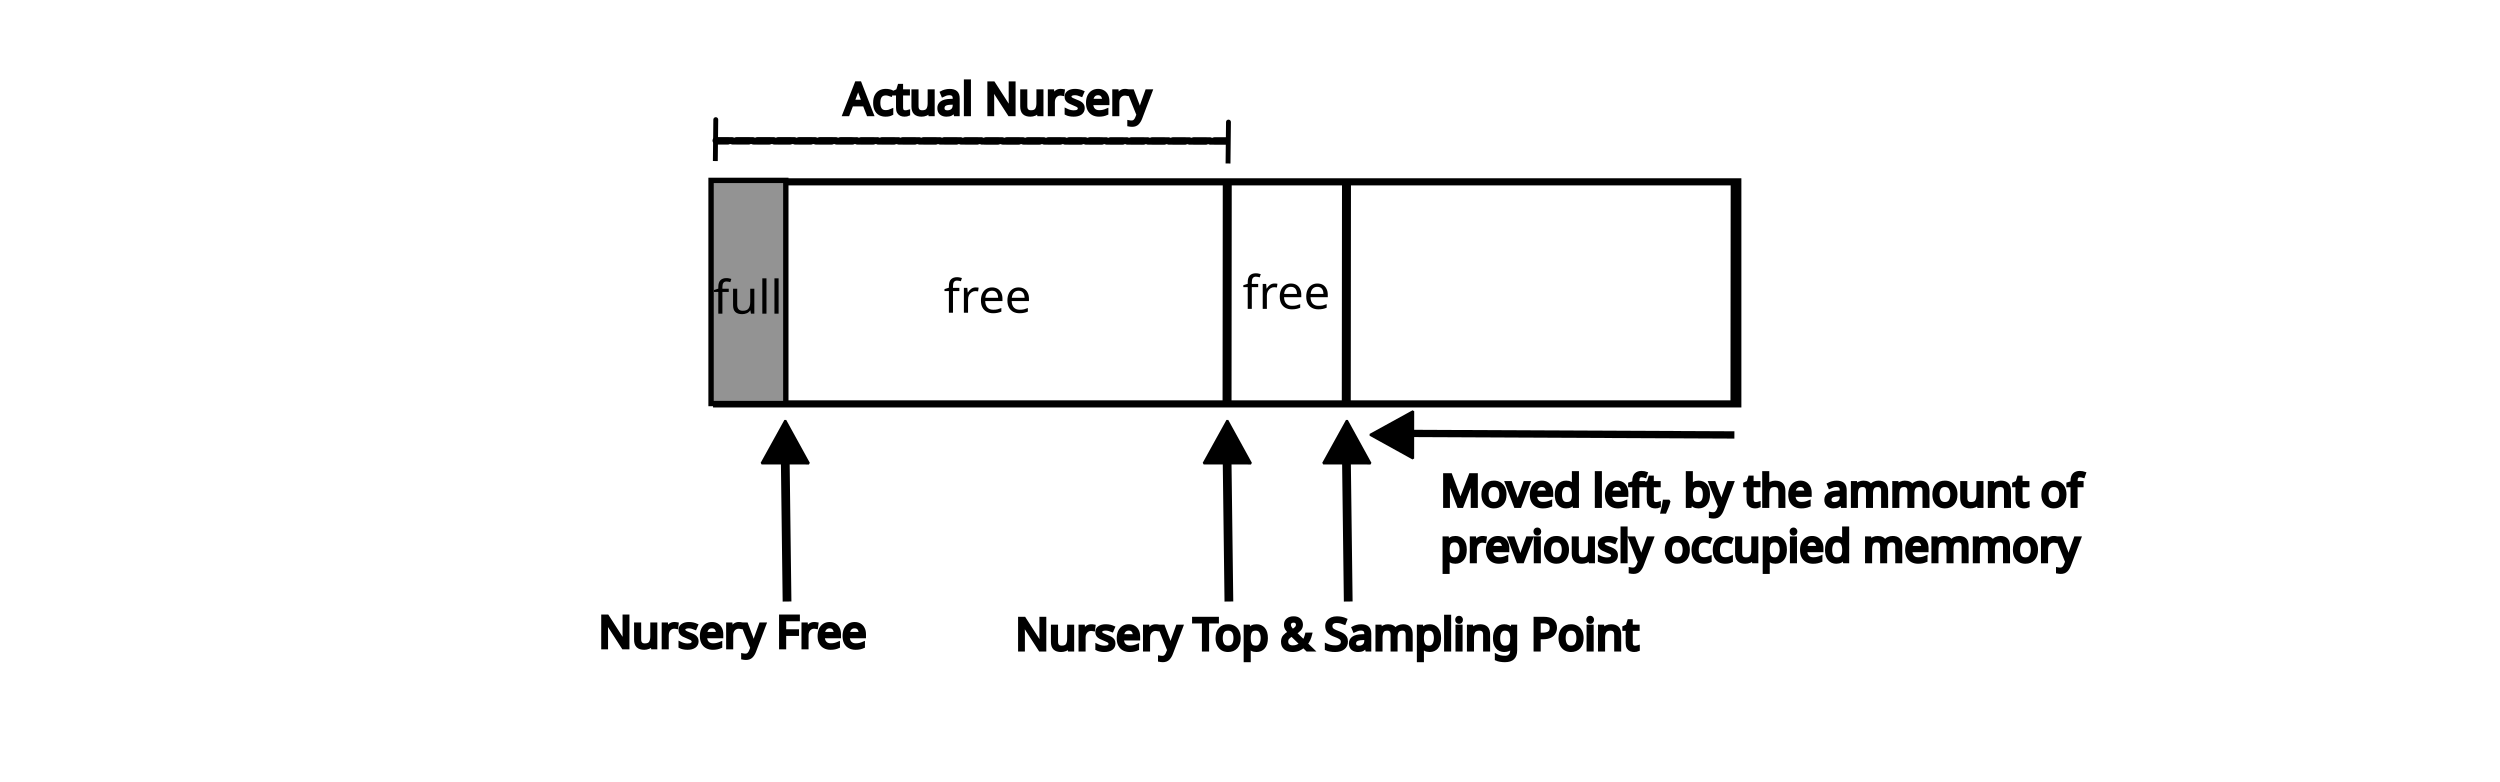
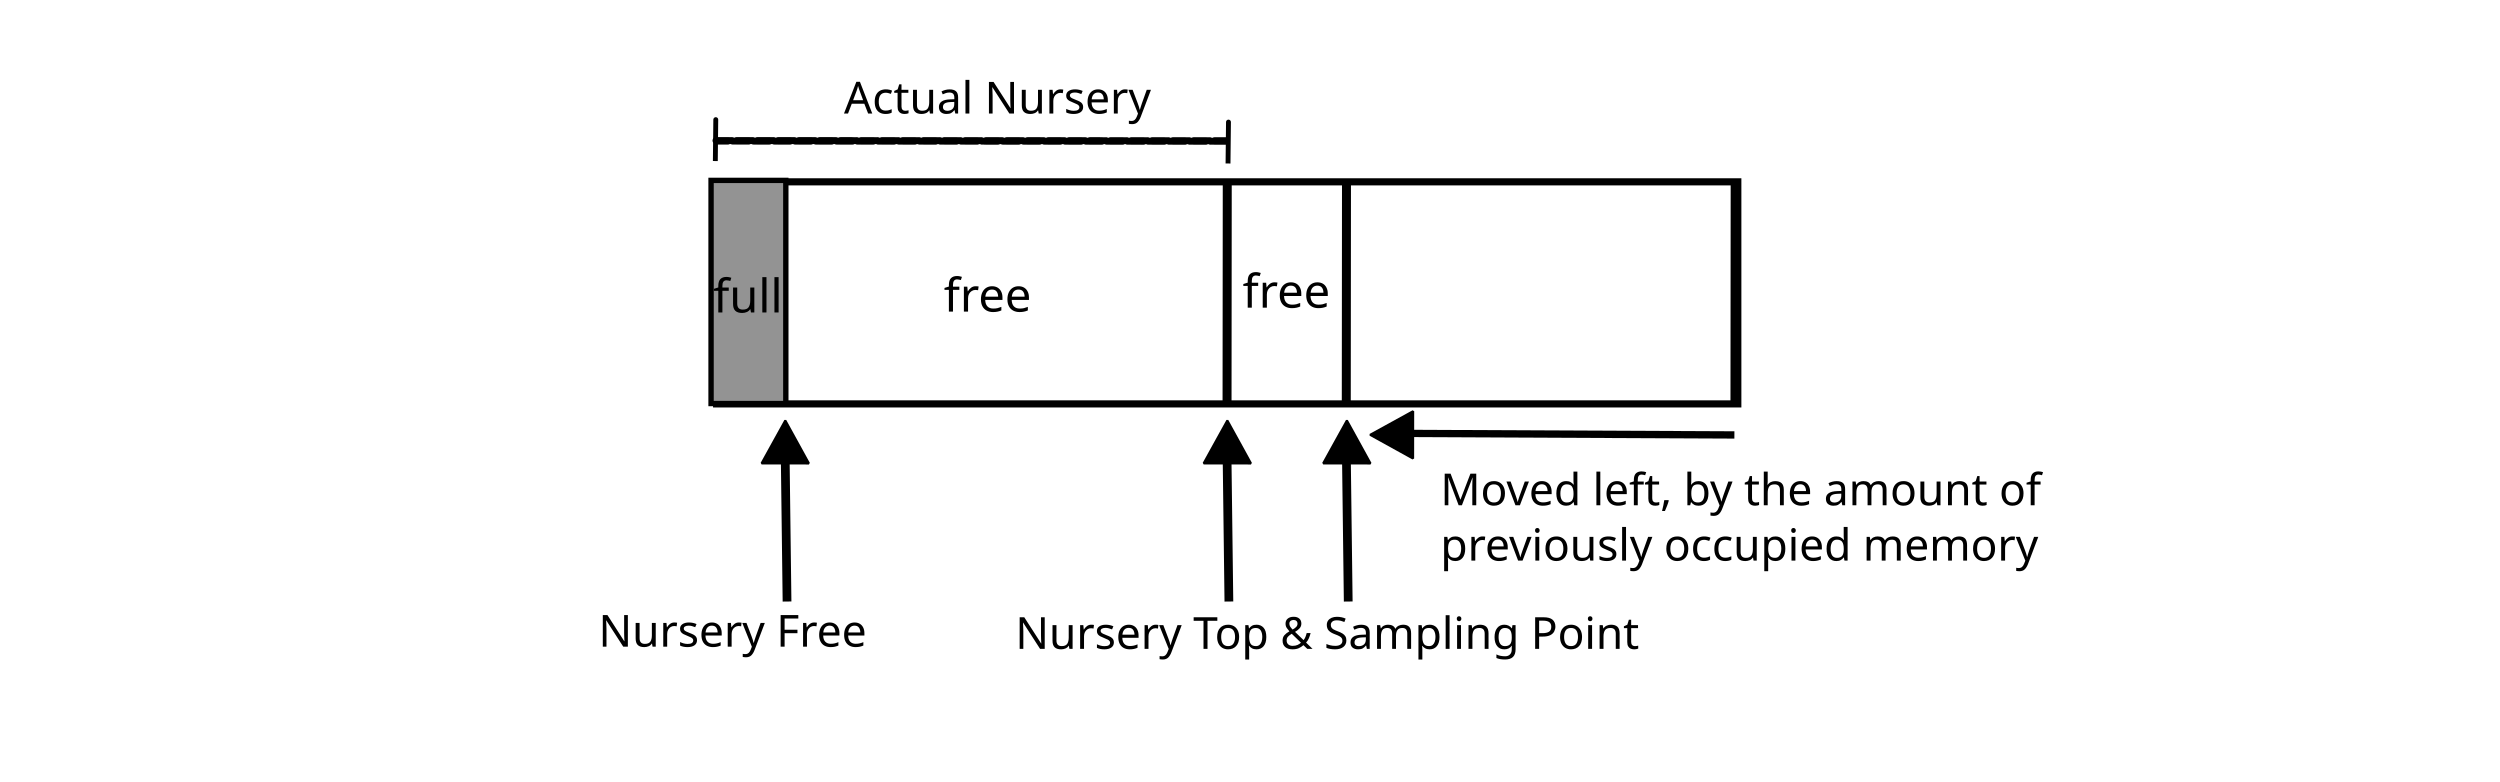
<svg xmlns="http://www.w3.org/2000/svg" width="1280" height="400" viewBox="0 0 338.667 105.833" version="1.1" id="svg1">
  <defs id="defs1">
    <rect x="374.8" y="94.268" width="244.188" height="54.516" id="rect12" />
    <rect x="106.813" y="67.461" width="44.974" height="40.155" id="rect7" />
    <rect x="1025.59" y="68.146" width="110.169" height="89.725" id="rect11" />
    <rect x="219.201" y="111.304" width="728.021" height="69.281" id="rect10" />
    <rect x="252.138" y="102.218" width="657.604" height="69.281" id="rect9" />
    <rect x="757.326" y="520.411" width="274.661" height="40.155" id="rect8" />
    <rect x="1022.35" y="510.773" width="116.45" height="114.041" id="rect6" />
    <rect x="768.569" y="497.121" width="101.994" height="141.346" id="rect5" />
    <rect x="1121.131" y="441.706" width="3.212" height="33.73" id="rect4" />
    <rect x="852.895" y="425.644" width="317.226" height="32.927" id="rect3" />
    <rect x="552.936" y="439.297" width="207.2" height="34.533" id="rect22" />
    <rect x="652" y="231" width="110" height="98" id="rect21" />
    <rect x="192.687" y="244.659" width="141.068" height="25.456" id="rect20" />
    <rect x="204" y="230" width="346" height="54" id="rect18" />
    <linearGradient id="swatch18">
      <stop style="stop-color:#000000;stop-opacity:1;" offset="0" id="stop18" />
    </linearGradient>
    <clipPath clipPathUnits="userSpaceOnUse" id="clipPath5">
      <path id="path5" style="stroke-width:0.1;stroke-linecap:square;paint-order:markers fill stroke;stop-color:#000000" d="M 438.251,553.764 H 1298.121 V 755.159 H 438.251 Z" />
    </clipPath>
    <rect x="192.687" y="244.659" width="141.068" height="25.456" id="rect20-4" />
    <rect x="192.687" y="244.659" width="141.068" height="25.456" id="rect20-1" />
    <rect x="552.936" y="439.297" width="207.2" height="34.533" id="rect22-9" />
    <rect x="552.936" y="439.297" width="207.2" height="34.533" id="rect22-4" />
    <rect x="552.936" y="439.297" width="207.2" height="34.533" id="rect22-5" />
    <rect x="192.687" y="244.659" width="141.068" height="25.456" id="rect20-42" />
    <rect x="192.687" y="244.659" width="141.068" height="25.456" id="rect20-4-3" />
    <rect x="757.326" y="520.411" width="274.661" height="40.155" id="rect8-8" />
    <rect x="192.687" y="244.659" width="141.068" height="25.456" id="rect20-4-4" />
    <rect x="757.326" y="520.411" width="274.661" height="40.155" id="rect8-8-0" />
    <rect x="757.326" y="520.411" width="274.661" height="40.155" id="rect8-8-3" />
    <rect x="757.326" y="520.411" width="274.661" height="40.155" id="rect8-8-6" />
    <rect x="757.326" y="520.411" width="371.837" height="43.368" id="rect8-8-0-4" />
    <rect x="757.326" y="520.411" width="274.661" height="40.155" id="rect8-8-0-8" />
    <rect x="757.326" y="520.411" width="274.661" height="40.155" id="rect8-8-0-9" />
    <rect x="192.687" y="244.659" width="141.068" height="25.456" id="rect20-4-6" />
    <rect x="192.687" y="244.659" width="141.068" height="25.456" id="rect20-4-9" />
    <rect x="192.687" y="244.659" width="141.068" height="25.456" id="rect20-4-0" />
    <rect x="757.326" y="520.411" width="274.661" height="40.155" id="rect8-8-4" />
    <rect x="757.326" y="520.411" width="364.609" height="106.813" id="rect8-8-4-0" />
    <rect x="192.687" y="244.659" width="141.068" height="25.456" id="rect20-4-40" />
  </defs>
  <g id="layer1">
    <text xml:space="preserve" style="font-size:3.175px;text-align:start;writing-mode:lr-tb;direction:ltr;text-anchor:start;fill:#0000b0;fill-opacity:1;stroke-width:0.265" x="44.277" y="50.472" id="text1">
      <tspan id="tspan1" style="fill:#ff00b0;fill-opacity:1;stroke-width:0.265" x="44.277" y="50.472" />
    </text>
    <rect style="fill:none;fill-opacity:1;stroke-width:7.938;stroke-dasharray:none" id="rect1" width="280.017" height="48.507" x="45.2" y="55.673" />
    <rect style="fill:none;fill-opacity:1;stroke:#000000;stroke-width:0.966;stroke-dasharray:none;stroke-opacity:1" id="rect2" width="138.34" height="30.083" x="97.076" y="24.632" />
    <text xml:space="preserve" transform="scale(0.2645833)" id="text18" style="text-align:start;writing-mode:lr-tb;direction:ltr;white-space:pre;shape-inside:url(#rect18);display:inline;fill:none;fill-opacity:1;stroke:#00aa00;stroke-width:7;stroke-dasharray:none;stroke-opacity:1" />
    <text xml:space="preserve" style="font-size:3.175px;text-align:start;writing-mode:lr-tb;direction:ltr;text-anchor:start;fill:#000000;fill-opacity:1;stroke:none;stroke-width:1.852;stroke-dasharray:none;stroke-opacity:1" x="57.623" y="66.042" id="text19">
      <tspan id="tspan19" style="fill:#000000;fill-opacity:1;stroke:none;stroke-width:1.852" x="57.623" y="66.042" />
    </text>
    <path style="fill:#000000;fill-opacity:1;stroke:#000000;stroke-width:1.185;stroke-dasharray:none;stroke-opacity:1" d="m 106.33,58.814 c 0.287,22.672 0.287,22.672 0.287,22.672 z" id="path22" />
    <text xml:space="preserve" transform="scale(0.2645833)" id="text4" style="font-style:normal;font-variant:normal;font-weight:normal;font-stretch:normal;font-size:22.667px;font-family:sans-serif;-inkscape-font-specification:'sans-serif, Normal';font-variant-ligatures:normal;font-variant-caps:normal;font-variant-numeric:normal;font-variant-east-asian:normal;text-align:start;writing-mode:lr-tb;direction:ltr;white-space:pre;shape-inside:url(#rect4);display:inline;fill:#000000;stroke:#000000;stroke-width:1.621;stroke-dasharray:none;stroke-dashoffset:18.66" />
    <text xml:space="preserve" transform="scale(0.2645833)" id="text9" style="font-style:normal;font-variant:normal;font-weight:normal;font-stretch:normal;font-size:22.667px;font-family:sans-serif;-inkscape-font-specification:'sans-serif, Normal';font-variant-ligatures:normal;font-variant-caps:normal;font-variant-numeric:normal;font-variant-east-asian:normal;text-align:start;writing-mode:lr-tb;direction:ltr;white-space:pre;shape-inside:url(#rect9);display:inline;fill:#000000;stroke:#000000;stroke-width:1.621;stroke-dasharray:none;stroke-dashoffset:18.66" />
    <rect style="fill:#939393;fill-opacity:1;stroke:#000000;stroke-width:0.726;stroke-dasharray:none;stroke-opacity:1" id="rect2-7" width="10.127" height="30.23" x="96.325" y="24.436" />
-     <text xml:space="preserve" transform="matrix(0.2645833,0,0,0.2645833,-119.2982,-55.39815)" id="text8-2" style="font-style:normal;font-variant:normal;font-weight:normal;font-stretch:normal;font-size:22.667px;font-family:sans-serif;-inkscape-font-specification:'sans-serif, Normal';font-variant-ligatures:normal;font-variant-caps:normal;font-variant-numeric:normal;font-variant-east-asian:normal;text-align:start;writing-mode:lr-tb;direction:ltr;white-space:pre;shape-inside:url(#rect8-8);display:inline;fill:#000000;stroke:#000000;stroke-width:1.621;stroke-dasharray:none;stroke-dashoffset:18.66">
-       <tspan x="757.326" y="541.034" id="tspan10">Nursery Free</tspan>
+     <text xml:space="preserve" transform="matrix(0.2645833,0,0,0.2645833,-119.2982,-55.39815)" id="text8-2" style="font-style:normal;font-variant:normal;font-weight:normal;font-stretch:normal;font-size:22.667px;font-family:sans-serif;-inkscape-font-specification:'sans-serif, Normal';font-variant-ligatures:normal;font-variant-caps:normal;font-variant-numeric:normal;font-variant-east-asian:normal;text-align:start;writing-mode:lr-tb;direction:ltr;white-space:pre;shape-inside:url(#rect8-8);display:inline;fill:#000000;stroke:none;stroke-width:1.621;stroke-dasharray:none;stroke-dashoffset:18.66">
+       <tspan x="757.326" y="540.465" id="tspan2">Nursery Free</tspan>
    </text>
    <text xml:space="preserve" transform="matrix(0.5302038,0,0,0.5245003,-5.553817,-91.55923)" id="text20-5-1" style="font-style:normal;font-variant:normal;font-weight:normal;font-stretch:normal;font-size:12px;font-family:sans-serif;-inkscape-font-specification:'sans-serif, Normal';font-variant-ligatures:normal;font-variant-caps:normal;font-variant-numeric:normal;font-variant-east-asian:normal;text-align:start;writing-mode:lr-tb;direction:ltr;white-space:pre;shape-inside:url(#rect20-4-4);display:inline;fill:#000000;fill-opacity:1;stroke:none;stroke-width:7;stroke-dasharray:none;stroke-opacity:1">
-       <tspan x="192.688" y="255.577" id="tspan11">full</tspan>
+       <tspan x="192.688" y="255.275" id="tspan3">full</tspan>
    </text>
    <path style="fill:#939393;stroke:#000000;stroke-width:1.216;stroke-dashoffset:18.66" d="m 166.224,54.753 0.028,-29.928 z" id="path1" />
    <path style="fill:#939393;stroke:#000000;stroke-width:1.216;stroke-dashoffset:18.66" d="m 182.376,54.535 0.028,-29.928 z" id="path1-0" />
    <path style="fill:#939393;stroke:#000000;stroke-width:1.216;stroke-dashoffset:18.66" d="m 235.029,54.404 0.028,-29.928 z" id="path1-1" />
-     <text xml:space="preserve" transform="matrix(0.2645833,0,0,0.2645833,-62.82779,-55.09664)" id="text8-2-0-6" style="font-style:normal;font-variant:normal;font-weight:normal;font-stretch:normal;font-size:22.667px;font-family:sans-serif;-inkscape-font-specification:'sans-serif, Normal';font-variant-ligatures:normal;font-variant-caps:normal;font-variant-numeric:normal;font-variant-east-asian:normal;text-align:start;writing-mode:lr-tb;direction:ltr;white-space:pre;shape-inside:url(#rect8-8-0-4);display:inline;fill:#000000;stroke:#000000;stroke-width:1.621;stroke-dasharray:none;stroke-dashoffset:18.66">
-       <tspan x="757.326" y="541.034" id="tspan12">Nursery Top &amp; Sampling Point</tspan>
+     <text xml:space="preserve" transform="matrix(0.2645833,0,0,0.2645833,-62.82779,-55.09664)" id="text8-2-0-6" style="font-style:normal;font-variant:normal;font-weight:normal;font-stretch:normal;font-size:22.667px;font-family:sans-serif;-inkscape-font-specification:'sans-serif, Normal';font-variant-ligatures:normal;font-variant-caps:normal;font-variant-numeric:normal;font-variant-east-asian:normal;text-align:start;writing-mode:lr-tb;direction:ltr;white-space:pre;shape-inside:url(#rect8-8-0-4);display:inline;fill:#000000;stroke:none;stroke-width:1.621;stroke-dasharray:none;stroke-dashoffset:18.66">
+       <tspan x="757.326" y="540.465" id="tspan4">Nursery Top &amp; Sampling Point</tspan>
    </text>
    <text xml:space="preserve" transform="matrix(0.5302038,0,0,0.5245003,25.68344,-91.68199)" id="text20-5-5" style="font-style:normal;font-variant:normal;font-weight:normal;font-stretch:normal;font-size:12px;font-family:sans-serif;-inkscape-font-specification:'sans-serif, Normal';font-variant-ligatures:normal;font-variant-caps:normal;font-variant-numeric:normal;font-variant-east-asian:normal;text-align:start;writing-mode:lr-tb;direction:ltr;white-space:pre;shape-inside:url(#rect20-4-6);display:inline;fill:#000000;fill-opacity:1;stroke:none;stroke-width:7;stroke-dasharray:none;stroke-opacity:1">
-       <tspan x="192.688" y="255.577" id="tspan13">free</tspan>
+       <tspan x="192.688" y="255.275" id="tspan5">free</tspan>
    </text>
    <text xml:space="preserve" transform="scale(0.2645833)" id="text2" style="font-size:22.667px;font-family:sans-serif;-inkscape-font-specification:'sans-serif, Normal';text-align:start;writing-mode:lr-tb;direction:ltr;white-space:pre;shape-inside:url(#rect12);display:inline;fill:#939393;stroke:#000000;stroke-width:10;stroke-dashoffset:18.66" />
-     <text xml:space="preserve" transform="matrix(0.2645833,0,0,0.2645833,-86.04237,-127.6199)" id="text8-2-2" style="font-style:normal;font-variant:normal;font-weight:normal;font-stretch:normal;font-size:22.667px;font-family:sans-serif;-inkscape-font-specification:'sans-serif, Normal';font-variant-ligatures:normal;font-variant-caps:normal;font-variant-numeric:normal;font-variant-east-asian:normal;text-align:start;writing-mode:lr-tb;direction:ltr;white-space:pre;shape-inside:url(#rect8-8-4);display:inline;fill:#000000;stroke:#000000;stroke-width:1.621;stroke-dasharray:none;stroke-dashoffset:18.66">
-       <tspan x="757.326" y="541.034" id="tspan14">Actual Nursery</tspan>
+     <text xml:space="preserve" transform="matrix(0.2645833,0,0,0.2645833,-86.04237,-127.6199)" id="text8-2-2" style="font-style:normal;font-variant:normal;font-weight:normal;font-stretch:normal;font-size:22.667px;font-family:sans-serif;-inkscape-font-specification:'sans-serif, Normal';font-variant-ligatures:normal;font-variant-caps:normal;font-variant-numeric:normal;font-variant-east-asian:normal;text-align:start;writing-mode:lr-tb;direction:ltr;white-space:pre;shape-inside:url(#rect8-8-4);display:inline;fill:#000000;stroke:none;stroke-width:1.621;stroke-dasharray:none;stroke-dashoffset:18.66">
+       <tspan x="757.326" y="540.465" id="tspan6">Actual Nursery</tspan>
    </text>
    <path style="fill:#939393;stroke:#000000;stroke-width:0.938;stroke-linecap:round;stroke-linejoin:bevel;stroke-dasharray:1.877, 0.938;stroke-dashoffset:3.379" d="M 97.017,19.114 166.488,19.133 Z" id="path13" />
    <path style="fill:#939393;stroke:#000000;stroke-width:0.66;stroke-linecap:round;stroke-linejoin:bevel;stroke-dasharray:1.32, 0.66;stroke-dashoffset:2.376" d="m 96.964,16.205 -0.061,5.611 z" id="path13-1-1" />
    <path style="fill:#939393;stroke:#000000;stroke-width:0.66;stroke-linecap:round;stroke-linejoin:bevel;stroke-dasharray:1.32, 0.66;stroke-dashoffset:2.376" d="m 166.417,16.536 -0.061,5.611 z" id="path13-1-1-4" />
    <path style="fill:#939393;stroke:#000000;stroke-width:0.938;stroke-linecap:round;stroke-linejoin:bevel;stroke-dasharray:1.877, 0.938;stroke-dashoffset:3.379" d="m 166.123,19.064 -69.471,-0.019 z" id="path13-1" />
-     <text xml:space="preserve" transform="matrix(0.2645833,0,0,0.2645833,-5.249593,-74.5514)" id="text8-2-2-2" style="font-style:normal;font-variant:normal;font-weight:normal;font-stretch:normal;font-size:22.667px;font-family:sans-serif;-inkscape-font-specification:'sans-serif, Normal';font-variant-ligatures:normal;font-variant-caps:normal;font-variant-numeric:normal;font-variant-east-asian:normal;text-align:start;writing-mode:lr-tb;direction:ltr;white-space:pre;shape-inside:url(#rect8-8-4-0);display:inline;fill:#000000;stroke:#000000;stroke-width:1.621;stroke-dasharray:none;stroke-dashoffset:18.66">
-       <tspan x="757.326" y="541.034" id="tspan15">Moved left, by the ammount of </tspan>
-       <tspan x="757.326" y="569.367" id="tspan16">previously occupied memmory</tspan>
+     <text xml:space="preserve" transform="matrix(0.2645833,0,0,0.2645833,-5.249593,-74.5514)" id="text8-2-2-2" style="font-style:normal;font-variant:normal;font-weight:normal;font-stretch:normal;font-size:22.667px;font-family:sans-serif;-inkscape-font-specification:'sans-serif, Normal';font-variant-ligatures:normal;font-variant-caps:normal;font-variant-numeric:normal;font-variant-east-asian:normal;text-align:start;writing-mode:lr-tb;direction:ltr;white-space:pre;shape-inside:url(#rect8-8-4-0);display:inline;fill:#000000;stroke:none;stroke-width:1.621;stroke-dasharray:none;stroke-dashoffset:18.66">
+       <tspan x="757.326" y="540.465" id="tspan7">Moved left, by the amount of </tspan>
+       <tspan x="757.326" y="568.798" id="tspan8">previously occupied memory</tspan>
    </text>
    <path style="fill:#939393;stroke:#000000;stroke-width:0.992;stroke-linecap:round;stroke-linejoin:bevel;stroke-dasharray:none;stroke-dashoffset:12.769" d="m 189.166,58.707 45.787,0.213 z" id="path2" />
    <text xml:space="preserve" transform="matrix(0.5302038,0,0,0.5245003,66.16467,-92.21116)" id="text20-5-18" style="font-style:normal;font-variant:normal;font-weight:normal;font-stretch:normal;font-size:12px;font-family:sans-serif;-inkscape-font-specification:'sans-serif, Normal';font-variant-ligatures:normal;font-variant-caps:normal;font-variant-numeric:normal;font-variant-east-asian:normal;text-align:start;writing-mode:lr-tb;direction:ltr;white-space:pre;shape-inside:url(#rect20-4-40);display:inline;fill:#000000;fill-opacity:1;stroke:none;stroke-width:7;stroke-dasharray:none;stroke-opacity:1">
-       <tspan x="192.688" y="255.577" id="tspan17">free</tspan>
+       <tspan x="192.688" y="255.275" id="tspan9">free</tspan>
    </text>
    <path style="fill:#000000;fill-opacity:1;stroke:#000000;stroke-width:1.323;stroke-linecap:round;stroke-linejoin:bevel;stroke-dashoffset:12.769" id="path6-5" d="M 45.011,123.544 19.477,108.762 45.046,94.04 Z" transform="matrix(0,0.2273704,-0.2172523,0,130.0113,52.53222)" />
    <path style="fill:#000000;fill-opacity:1;stroke:#000000;stroke-width:1.185;stroke-dasharray:none;stroke-opacity:1" d="m 166.187,58.814 c 0.287,22.672 0.287,22.672 0.287,22.672 z" id="path22-5" />
    <path style="fill:#000000;fill-opacity:1;stroke:#000000;stroke-width:1.323;stroke-linecap:round;stroke-linejoin:bevel;stroke-dashoffset:12.769" id="path6-5-0" d="M 45.011,123.544 19.477,108.762 45.046,94.04 Z" transform="matrix(0,0.2273704,-0.2172523,0,189.895,52.53222)" />
    <path style="fill:#000000;fill-opacity:1;stroke:#000000;stroke-width:1.185;stroke-dasharray:none;stroke-opacity:1" d="m 182.353,58.814 c 0.287,22.672 0.287,22.672 0.287,22.672 z" id="path22-5-5" />
    <path style="fill:#000000;fill-opacity:1;stroke:#000000;stroke-width:1.323;stroke-linecap:round;stroke-linejoin:bevel;stroke-dashoffset:12.769" id="path6-5-0-0" d="M 45.011,123.544 19.477,108.762 45.046,94.04 Z" transform="matrix(0,0.2273704,-0.2172523,0,206.0875,52.53222)" />
    <path style="fill:#000000;fill-opacity:1;stroke:#000000;stroke-width:1.323;stroke-linecap:round;stroke-linejoin:bevel;stroke-dashoffset:12.769" id="path6-5-0-0-6" d="M 45.011,123.544 19.477,108.762 45.046,94.04 Z" transform="matrix(0.2273704,0,0,0.2172523,181.1839,35.27533)" />
  </g>
</svg>
